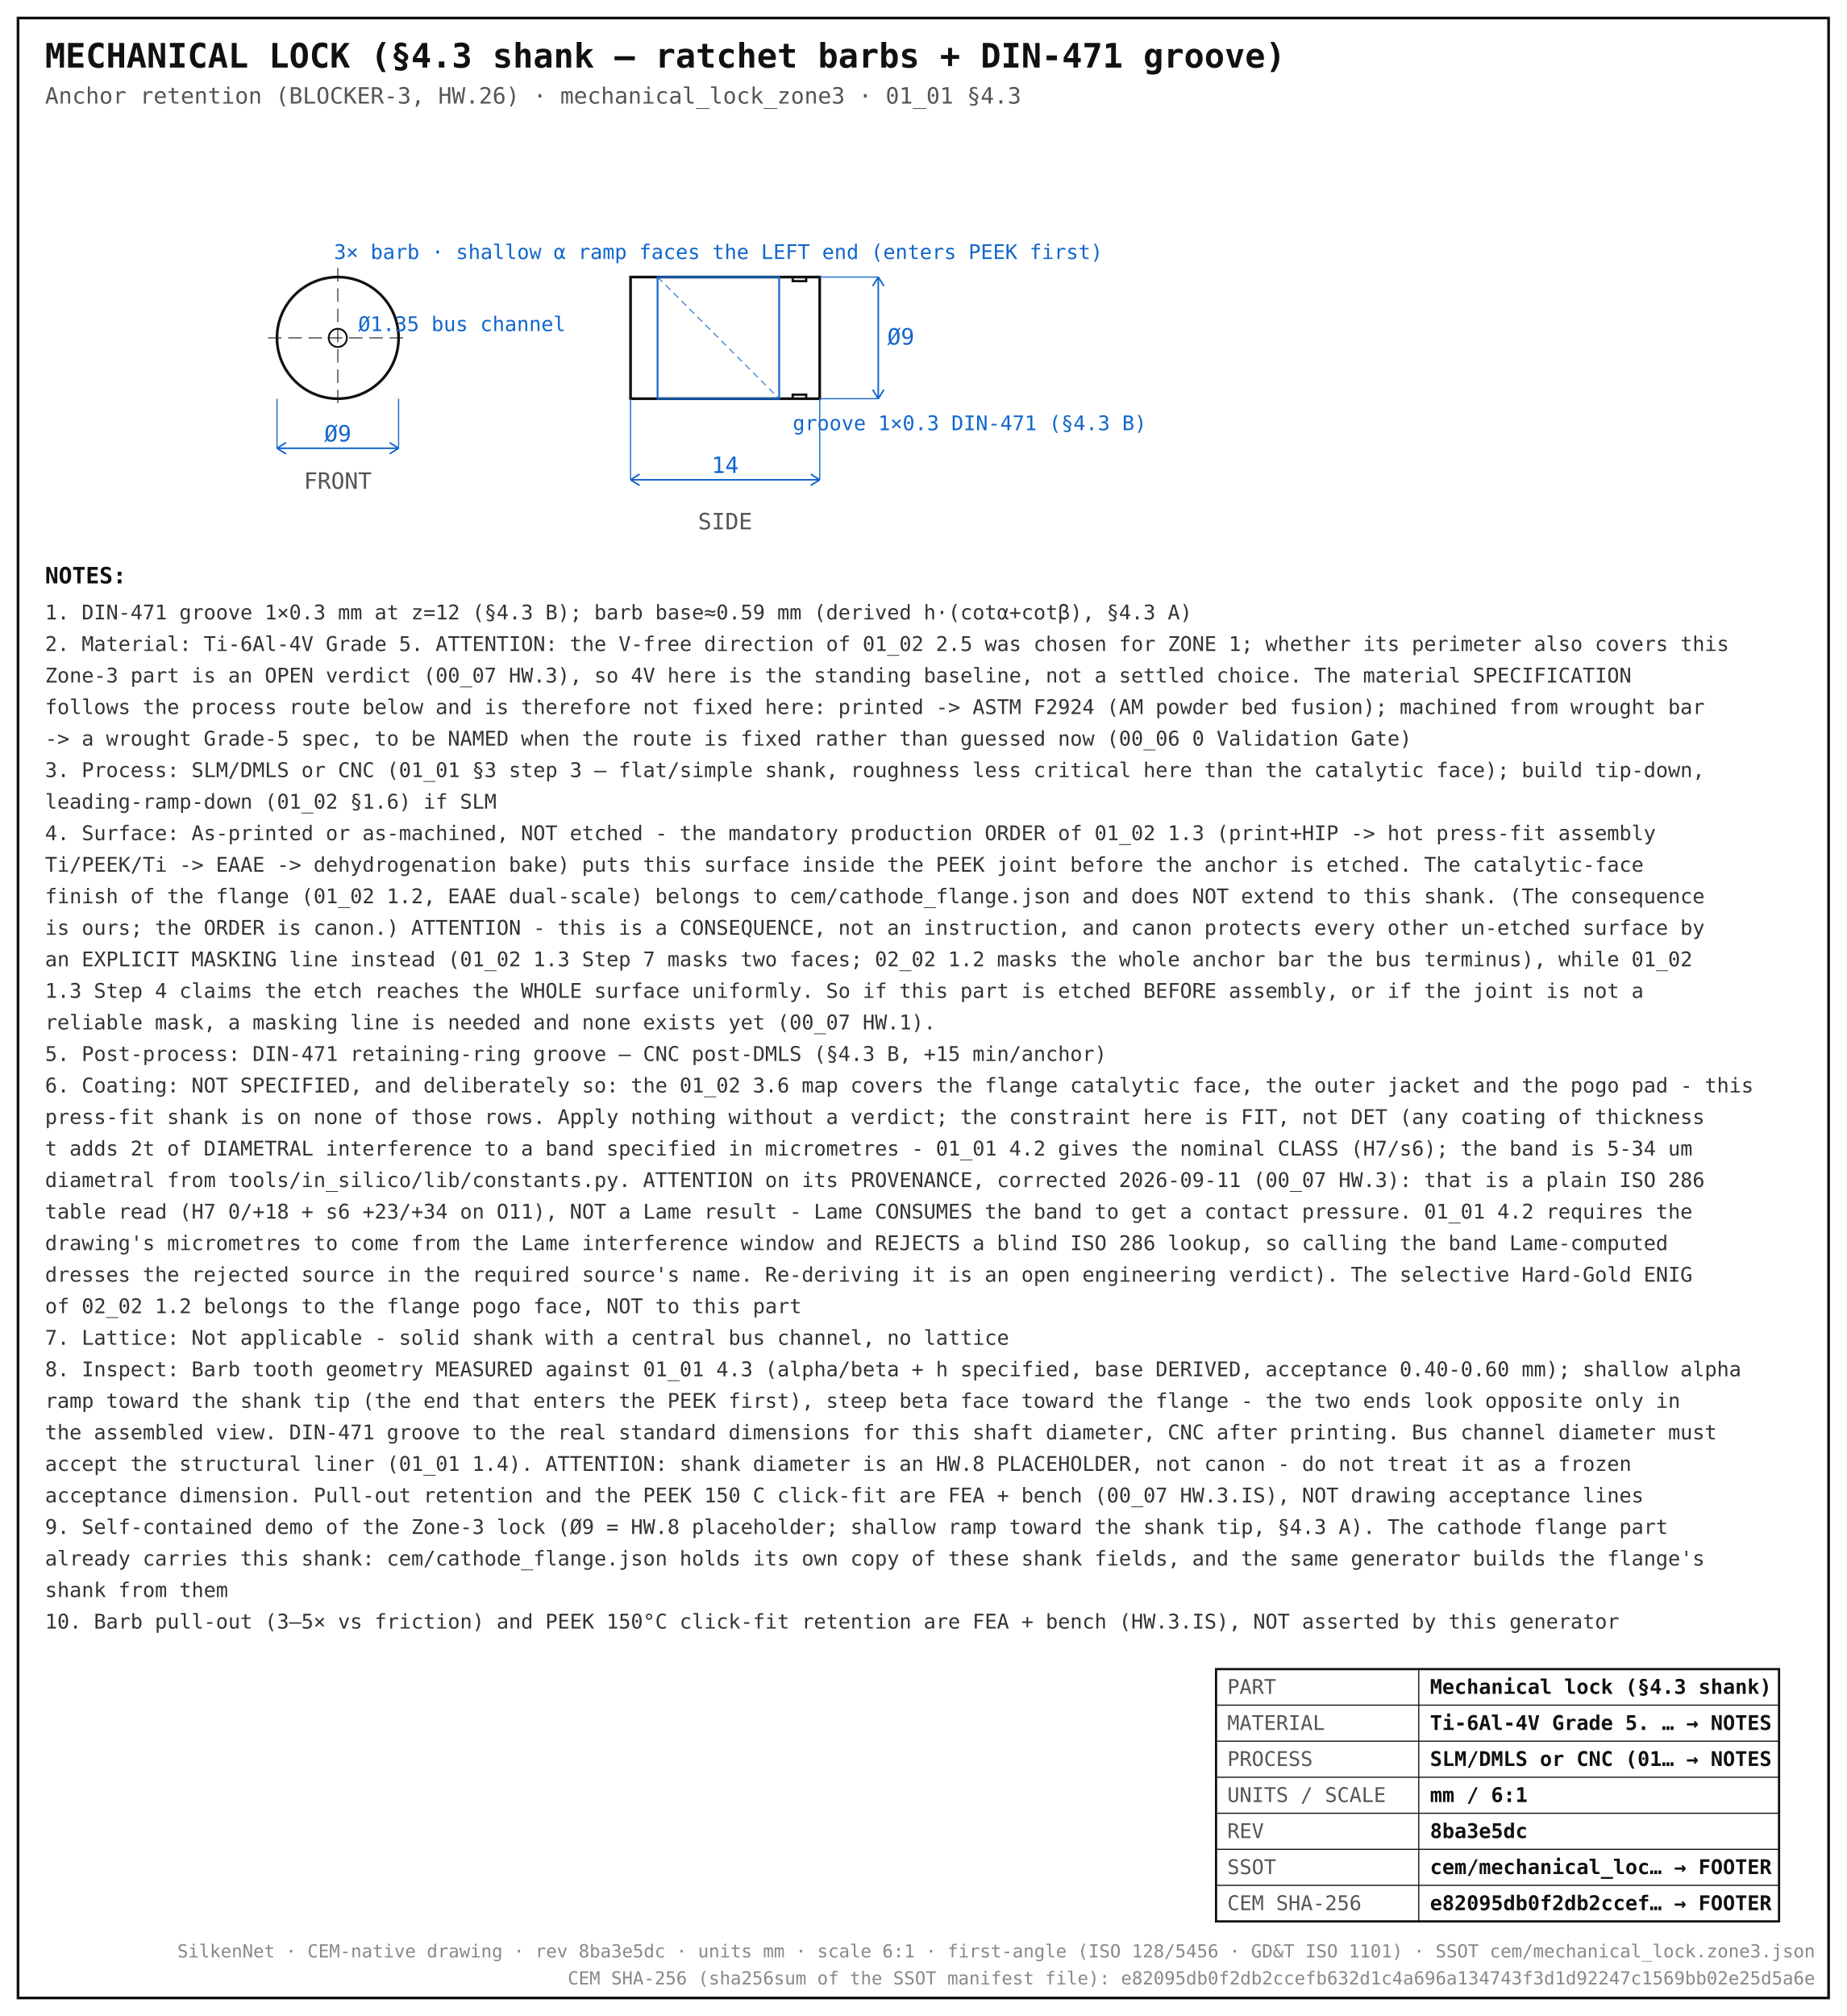
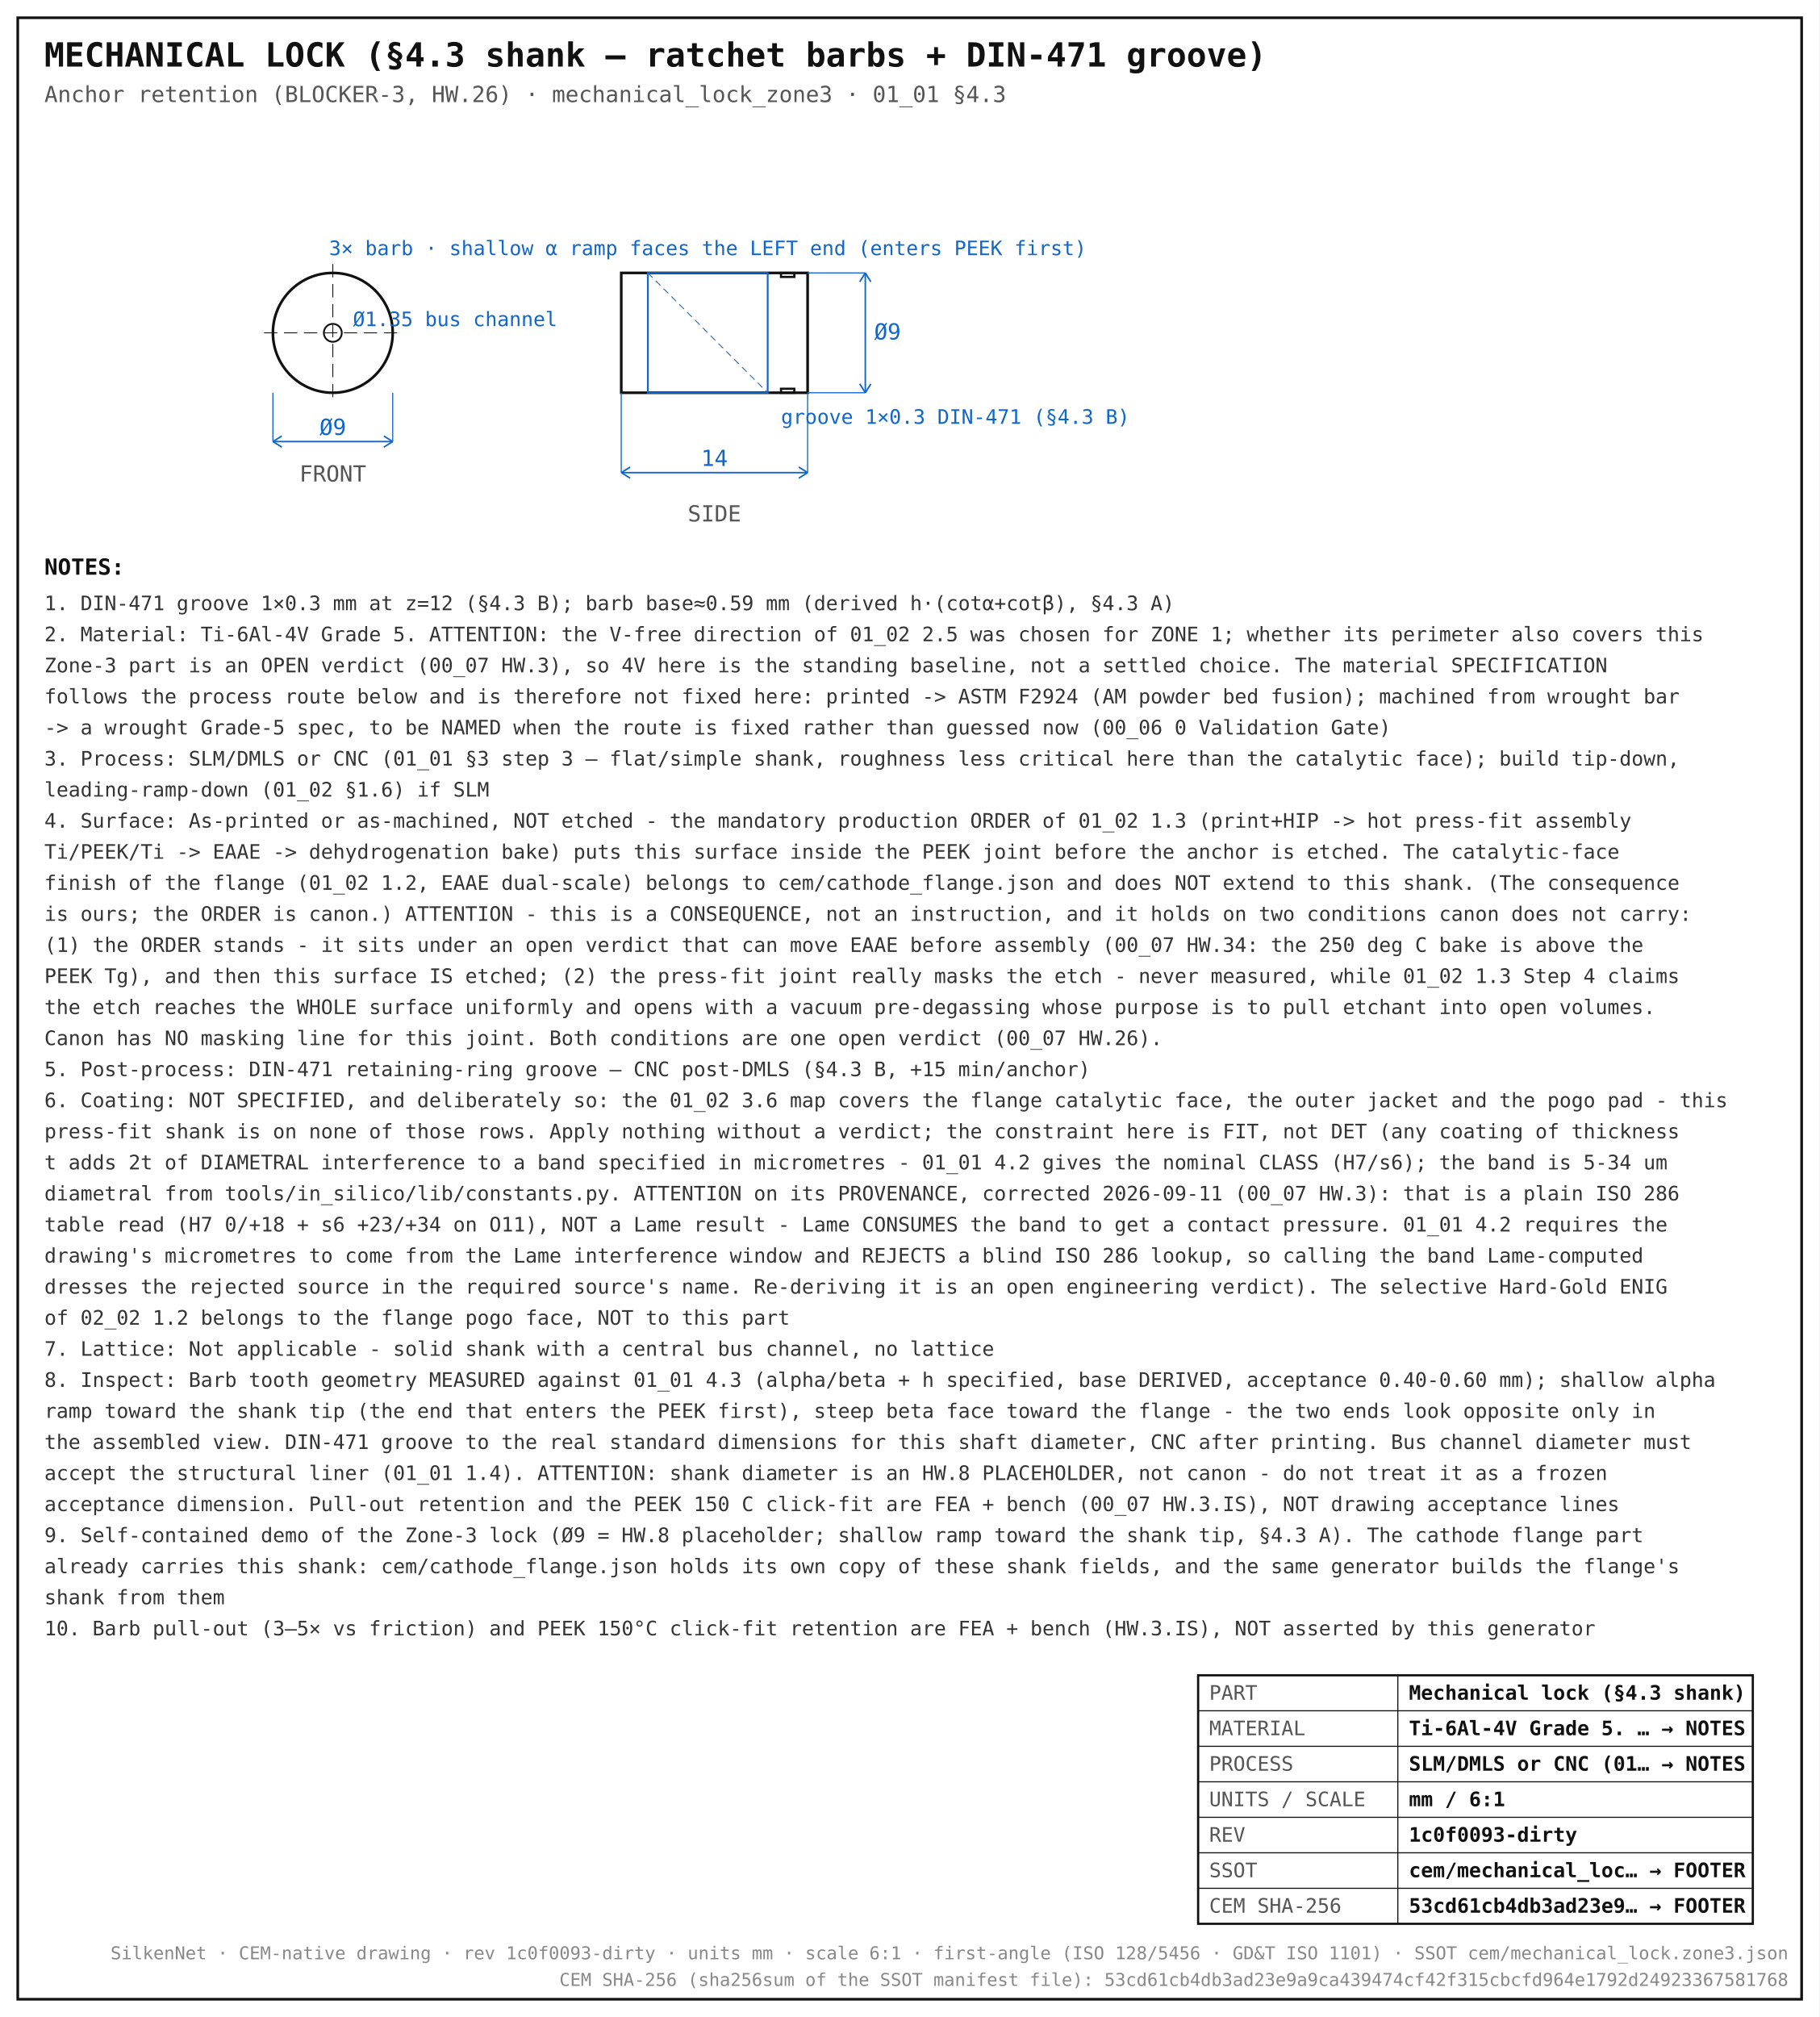
- <svg xmlns="http://www.w3.org/2000/svg" width="820" height="895" viewBox="0 0 820 895">
-   <rect x="0" y="0" width="820" height="895" fill="white" />
-   <rect x="8" y="8" width="804" height="879" fill="none" stroke="#111" stroke-width="1.2" />
+ <svg xmlns="http://www.w3.org/2000/svg" width="820" height="909" viewBox="0 0 820 909">
+   <rect x="0" y="0" width="820" height="909" fill="white" />
+   <rect x="8" y="8" width="804" height="893" fill="none" stroke="#111" stroke-width="1.2" />
  <text x="20" y="30" font-family="monospace" font-size="15" text-anchor="start" fill="#111" font-weight="bold">MECHANICAL LOCK  (§4.3 shank — ratchet barbs + DIN-471 groove)</text>
  <text x="20" y="46" font-family="monospace" font-size="10" text-anchor="start" fill="#555" font-weight="normal">Anchor retention (BLOCKER-3, HW.26) · mechanical_lock_zone3 · 01_01 §4.3</text>
  <circle cx="150" cy="150" r="27" fill="none" stroke="#111" stroke-width="1.2" />
  <circle cx="150" cy="150" r="4.05" fill="none" stroke="#111" stroke-width="0.8" />
  <line x1="119" y1="150" x2="181" y2="150" stroke="#111" stroke-width="0.4" stroke-dasharray="6 3" />
  <line x1="150" y1="119" x2="150" y2="181" stroke="#111" stroke-width="0.4" stroke-dasharray="6 3" />
  <text x="150" y="217" font-family="monospace" font-size="10" text-anchor="middle" fill="#555" font-weight="normal">FRONT</text>
  <line x1="123" y1="177" x2="123" y2="199" stroke="#1166cc" stroke-width="0.5" />
  <line x1="177" y1="177" x2="177" y2="199" stroke="#1166cc" stroke-width="0.5" />
  <line x1="123" y1="199" x2="177" y2="199" stroke="#1166cc" stroke-width="0.7" />
  <line x1="123" y1="199" x2="127" y2="196.5" stroke="#1166cc" stroke-width="0.7" />
  <line x1="123" y1="199" x2="127" y2="201.5" stroke="#1166cc" stroke-width="0.7" />
  <line x1="177" y1="199" x2="173" y2="196.5" stroke="#1166cc" stroke-width="0.7" />
  <line x1="177" y1="199" x2="173" y2="201.5" stroke="#1166cc" stroke-width="0.7" />
  <text x="150" y="196" font-family="monospace" font-size="10" text-anchor="middle" fill="#1166cc" font-weight="normal">Ø9</text>
  <text x="159.05" y="147" font-family="monospace" font-size="9" text-anchor="start" fill="#1166cc" font-weight="normal">Ø1.35 bus channel</text>
  <rect x="280" y="123" width="84" height="54" fill="none" stroke="#111" stroke-width="1.2" />
  <rect x="292" y="123" width="54" height="54" fill="none" stroke="#1166cc" stroke-width="0.8" />
  <line x1="292" y1="123" x2="346" y2="177" stroke="#1166cc" stroke-width="0.4" stroke-dasharray="3 2" />
  <text x="319" y="115" font-family="monospace" font-size="9" text-anchor="middle" fill="#1166cc" font-weight="normal">3× barb · shallow α ramp faces the LEFT end (enters PEEK first)</text>
  <rect x="352" y="123" width="6" height="1.8" fill="none" stroke="#111" stroke-width="1" />
  <rect x="352" y="175.2" width="6" height="1.8" fill="none" stroke="#111" stroke-width="1" />
  <text x="352" y="191" font-family="monospace" font-size="9" text-anchor="start" fill="#1166cc" font-weight="normal">groove 1×0.3 DIN-471 (§4.3 B)</text>
  <text x="322" y="235" font-family="monospace" font-size="10" text-anchor="middle" fill="#555" font-weight="normal">SIDE</text>
  <line x1="280" y1="177" x2="280" y2="213" stroke="#1166cc" stroke-width="0.5" />
  <line x1="364" y1="177" x2="364" y2="213" stroke="#1166cc" stroke-width="0.5" />
  <line x1="280" y1="213" x2="364" y2="213" stroke="#1166cc" stroke-width="0.7" />
  <line x1="280" y1="213" x2="284" y2="210.5" stroke="#1166cc" stroke-width="0.7" />
  <line x1="280" y1="213" x2="284" y2="215.5" stroke="#1166cc" stroke-width="0.7" />
  <line x1="364" y1="213" x2="360" y2="210.5" stroke="#1166cc" stroke-width="0.7" />
  <line x1="364" y1="213" x2="360" y2="215.5" stroke="#1166cc" stroke-width="0.7" />
  <text x="322" y="210" font-family="monospace" font-size="10" text-anchor="middle" fill="#1166cc" font-weight="normal">14</text>
  <line x1="364" y1="123" x2="390" y2="123" stroke="#1166cc" stroke-width="0.5" />
  <line x1="364" y1="177" x2="390" y2="177" stroke="#1166cc" stroke-width="0.5" />
  <line x1="390" y1="123" x2="390" y2="177" stroke="#1166cc" stroke-width="0.7" />
  <line x1="390" y1="123" x2="387.5" y2="127" stroke="#1166cc" stroke-width="0.7" />
  <line x1="390" y1="123" x2="392.5" y2="127" stroke="#1166cc" stroke-width="0.7" />
  <line x1="390" y1="177" x2="387.5" y2="173" stroke="#1166cc" stroke-width="0.7" />
  <line x1="390" y1="177" x2="392.5" y2="173" stroke="#1166cc" stroke-width="0.7" />
  <text x="394" y="153" font-family="monospace" font-size="10" text-anchor="start" fill="#1166cc" font-weight="normal">Ø9</text>
  <text x="20" y="259" font-family="monospace" font-size="10" text-anchor="start" fill="#111" font-weight="bold">NOTES:</text>
  <text x="20" y="275" font-family="monospace" font-size="9" text-anchor="start" fill="#333" font-weight="normal">1. DIN-471 groove 1×0.3 mm at z=12 (§4.3 B); barb base≈0.59 mm (derived h·(cotα+cotβ), §4.3 A)</text>
  <text x="20" y="289" font-family="monospace" font-size="9" text-anchor="start" fill="#333" font-weight="normal">2. Material: Ti-6Al-4V Grade 5. ATTENTION: the V-free direction of 01_02 2.5 was chosen for ZONE 1; whether its perimeter also covers this</text>
  <text x="20" y="303" font-family="monospace" font-size="9" text-anchor="start" fill="#333" font-weight="normal">   Zone-3 part is an OPEN verdict (00_07 HW.3), so 4V here is the standing baseline, not a settled choice. The material SPECIFICATION</text>
  <text x="20" y="317" font-family="monospace" font-size="9" text-anchor="start" fill="#333" font-weight="normal">   follows the process route below and is therefore not fixed here: printed -&gt; ASTM F2924 (AM powder bed fusion); machined from wrought bar</text>
  <text x="20" y="331" font-family="monospace" font-size="9" text-anchor="start" fill="#333" font-weight="normal">   -&gt; a wrought Grade-5 spec, to be NAMED when the route is fixed rather than guessed now (00_06 0 Validation Gate)</text>
  <text x="20" y="345" font-family="monospace" font-size="9" text-anchor="start" fill="#333" font-weight="normal">3. Process: SLM/DMLS or CNC (01_01 §3 step 3 — flat/simple shank, roughness less critical here than the catalytic face); build tip-down,</text>
  <text x="20" y="359" font-family="monospace" font-size="9" text-anchor="start" fill="#333" font-weight="normal">   leading-ramp-down (01_02 §1.6) if SLM</text>
  <text x="20" y="373" font-family="monospace" font-size="9" text-anchor="start" fill="#333" font-weight="normal">4. Surface: As-printed or as-machined, NOT etched - the mandatory production ORDER of 01_02 1.3 (print+HIP -&gt; hot press-fit assembly</text>
  <text x="20" y="387" font-family="monospace" font-size="9" text-anchor="start" fill="#333" font-weight="normal">   Ti/PEEK/Ti -&gt; EAAE -&gt; dehydrogenation bake) puts this surface inside the PEEK joint before the anchor is etched. The catalytic-face</text>
  <text x="20" y="401" font-family="monospace" font-size="9" text-anchor="start" fill="#333" font-weight="normal">   finish of the flange (01_02 1.2, EAAE dual-scale) belongs to cem/cathode_flange.json and does NOT extend to this shank. (The consequence</text>
-   <text x="20" y="415" font-family="monospace" font-size="9" text-anchor="start" fill="#333" font-weight="normal">   is ours; the ORDER is canon.) ATTENTION - this is a CONSEQUENCE, not an instruction, and canon protects every other un-etched surface by</text>
-   <text x="20" y="429" font-family="monospace" font-size="9" text-anchor="start" fill="#333" font-weight="normal">   an EXPLICIT MASKING line instead (01_02 1.3 Step 7 masks two faces; 02_02 1.2 masks the whole anchor bar the bus terminus), while 01_02</text>
-   <text x="20" y="443" font-family="monospace" font-size="9" text-anchor="start" fill="#333" font-weight="normal">   1.3 Step 4 claims the etch reaches the WHOLE surface uniformly. So if this part is etched BEFORE assembly, or if the joint is not a</text>
-   <text x="20" y="457" font-family="monospace" font-size="9" text-anchor="start" fill="#333" font-weight="normal">   reliable mask, a masking line is needed and none exists yet (00_07 HW.1).</text>
-   <text x="20" y="471" font-family="monospace" font-size="9" text-anchor="start" fill="#333" font-weight="normal">5. Post-process: DIN-471 retaining-ring groove — CNC post-DMLS (§4.3 B, +15 min/anchor)</text>
-   <text x="20" y="485" font-family="monospace" font-size="9" text-anchor="start" fill="#333" font-weight="normal">6. Coating: NOT SPECIFIED, and deliberately so: the 01_02 3.6 map covers the flange catalytic face, the outer jacket and the pogo pad - this</text>
-   <text x="20" y="499" font-family="monospace" font-size="9" text-anchor="start" fill="#333" font-weight="normal">   press-fit shank is on none of those rows. Apply nothing without a verdict; the constraint here is FIT, not DET (any coating of thickness</text>
-   <text x="20" y="513" font-family="monospace" font-size="9" text-anchor="start" fill="#333" font-weight="normal">   t adds 2t of DIAMETRAL interference to a band specified in micrometres - 01_01 4.2 gives the nominal CLASS (H7/s6); the band is 5-34 um</text>
-   <text x="20" y="527" font-family="monospace" font-size="9" text-anchor="start" fill="#333" font-weight="normal">   diametral from tools/in_silico/lib/constants.py. ATTENTION on its PROVENANCE, corrected 2026-09-11 (00_07 HW.3): that is a plain ISO 286</text>
-   <text x="20" y="541" font-family="monospace" font-size="9" text-anchor="start" fill="#333" font-weight="normal">   table read (H7 0/+18 + s6 +23/+34 on O11), NOT a Lame result - Lame CONSUMES the band to get a contact pressure. 01_01 4.2 requires the</text>
-   <text x="20" y="555" font-family="monospace" font-size="9" text-anchor="start" fill="#333" font-weight="normal">   drawing's micrometres to come from the Lame interference window and REJECTS a blind ISO 286 lookup, so calling the band Lame-computed</text>
-   <text x="20" y="569" font-family="monospace" font-size="9" text-anchor="start" fill="#333" font-weight="normal">   dresses the rejected source in the required source's name. Re-deriving it is an open engineering verdict). The selective Hard-Gold ENIG</text>
-   <text x="20" y="583" font-family="monospace" font-size="9" text-anchor="start" fill="#333" font-weight="normal">   of 02_02 1.2 belongs to the flange pogo face, NOT to this part</text>
-   <text x="20" y="597" font-family="monospace" font-size="9" text-anchor="start" fill="#333" font-weight="normal">7. Lattice: Not applicable - solid shank with a central bus channel, no lattice</text>
-   <text x="20" y="611" font-family="monospace" font-size="9" text-anchor="start" fill="#333" font-weight="normal">8. Inspect: Barb tooth geometry MEASURED against 01_01 4.3 (alpha/beta + h specified, base DERIVED, acceptance 0.40-0.60 mm); shallow alpha</text>
-   <text x="20" y="625" font-family="monospace" font-size="9" text-anchor="start" fill="#333" font-weight="normal">   ramp toward the shank tip (the end that enters the PEEK first), steep beta face toward the flange - the two ends look opposite only in</text>
-   <text x="20" y="639" font-family="monospace" font-size="9" text-anchor="start" fill="#333" font-weight="normal">   the assembled view. DIN-471 groove to the real standard dimensions for this shaft diameter, CNC after printing. Bus channel diameter must</text>
-   <text x="20" y="653" font-family="monospace" font-size="9" text-anchor="start" fill="#333" font-weight="normal">   accept the structural liner (01_01 1.4). ATTENTION: shank diameter is an HW.8 PLACEHOLDER, not canon - do not treat it as a frozen</text>
-   <text x="20" y="667" font-family="monospace" font-size="9" text-anchor="start" fill="#333" font-weight="normal">   acceptance dimension. Pull-out retention and the PEEK 150 C click-fit are FEA + bench (00_07 HW.3.IS), NOT drawing acceptance lines</text>
-   <text x="20" y="681" font-family="monospace" font-size="9" text-anchor="start" fill="#333" font-weight="normal">9. Self-contained demo of the Zone-3 lock (Ø9 = HW.8 placeholder; shallow ramp toward the shank tip, §4.3 A). The cathode flange part</text>
-   <text x="20" y="695" font-family="monospace" font-size="9" text-anchor="start" fill="#333" font-weight="normal">   already carries this shank: cem/cathode_flange.json holds its own copy of these shank fields, and the same generator builds the flange's</text>
-   <text x="20" y="709" font-family="monospace" font-size="9" text-anchor="start" fill="#333" font-weight="normal">   shank from them</text>
-   <text x="20" y="723" font-family="monospace" font-size="9" text-anchor="start" fill="#333" font-weight="normal">10. Barb pull-out (3–5× vs friction) and PEEK 150°C click-fit retention are FEA + bench (HW.3.IS), NOT asserted by this generator</text>
-   <rect x="540" y="741" width="250" height="112" fill="none" stroke="#111" stroke-width="1" />
-   <line x1="630" y1="741" x2="630" y2="757" stroke="#111" stroke-width="0.5" />
-   <text x="545" y="752" font-family="monospace" font-size="9" text-anchor="start" fill="#555" font-weight="normal">PART</text>
-   <text x="635" y="752" font-family="monospace" font-size="9" text-anchor="start" fill="#111" font-weight="bold">Mechanical lock (§4.3 shank)</text>
-   <line x1="540" y1="757" x2="790" y2="757" stroke="#111" stroke-width="0.5" />
-   <line x1="630" y1="757" x2="630" y2="773" stroke="#111" stroke-width="0.5" />
-   <text x="545" y="768" font-family="monospace" font-size="9" text-anchor="start" fill="#555" font-weight="normal">MATERIAL</text>
-   <text x="635" y="768" font-family="monospace" font-size="9" text-anchor="start" fill="#111" font-weight="bold">Ti-6Al-4V Grade 5. … → NOTES</text>
-   <line x1="540" y1="773" x2="790" y2="773" stroke="#111" stroke-width="0.5" />
-   <line x1="630" y1="773" x2="630" y2="789" stroke="#111" stroke-width="0.5" />
-   <text x="545" y="784" font-family="monospace" font-size="9" text-anchor="start" fill="#555" font-weight="normal">PROCESS</text>
-   <text x="635" y="784" font-family="monospace" font-size="9" text-anchor="start" fill="#111" font-weight="bold">SLM/DMLS or CNC (01… → NOTES</text>
-   <line x1="540" y1="789" x2="790" y2="789" stroke="#111" stroke-width="0.5" />
-   <line x1="630" y1="789" x2="630" y2="805" stroke="#111" stroke-width="0.5" />
-   <text x="545" y="800" font-family="monospace" font-size="9" text-anchor="start" fill="#555" font-weight="normal">UNITS / SCALE</text>
-   <text x="635" y="800" font-family="monospace" font-size="9" text-anchor="start" fill="#111" font-weight="bold">mm / 6:1</text>
-   <line x1="540" y1="805" x2="790" y2="805" stroke="#111" stroke-width="0.5" />
-   <line x1="630" y1="805" x2="630" y2="821" stroke="#111" stroke-width="0.5" />
-   <text x="545" y="816" font-family="monospace" font-size="9" text-anchor="start" fill="#555" font-weight="normal">REV</text>
-   <text x="635" y="816" font-family="monospace" font-size="9" text-anchor="start" fill="#111" font-weight="bold">8ba3e5dc</text>
-   <line x1="540" y1="821" x2="790" y2="821" stroke="#111" stroke-width="0.5" />
-   <line x1="630" y1="821" x2="630" y2="837" stroke="#111" stroke-width="0.5" />
-   <text x="545" y="832" font-family="monospace" font-size="9" text-anchor="start" fill="#555" font-weight="normal">SSOT</text>
-   <text x="635" y="832" font-family="monospace" font-size="9" text-anchor="start" fill="#111" font-weight="bold">cem/mechanical_loc… → FOOTER</text>
-   <line x1="540" y1="837" x2="790" y2="837" stroke="#111" stroke-width="0.5" />
-   <line x1="630" y1="837" x2="630" y2="853" stroke="#111" stroke-width="0.5" />
-   <text x="545" y="848" font-family="monospace" font-size="9" text-anchor="start" fill="#555" font-weight="normal">CEM SHA-256</text>
-   <text x="635" y="848" font-family="monospace" font-size="9" text-anchor="start" fill="#111" font-weight="bold">e82095db0f2db2ccef… → FOOTER</text>
-   <text x="806" y="869" font-family="monospace" font-size="8" text-anchor="end" fill="#888" font-weight="normal">SilkenNet · CEM-native drawing · rev 8ba3e5dc · units mm · scale 6:1 · first-angle (ISO 128/5456 · GD&amp;T ISO 1101) · SSOT cem/mechanical_lock.zone3.json</text>
-   <text x="806" y="881" font-family="monospace" font-size="8" text-anchor="end" fill="#888" font-weight="normal">CEM SHA-256 (sha256sum of the SSOT manifest file): e82095db0f2db2ccefb632d1c4a696a134743f3d1d92247c1569bb02e25d5a6e</text>
+   <text x="20" y="415" font-family="monospace" font-size="9" text-anchor="start" fill="#333" font-weight="normal">   is ours; the ORDER is canon.) ATTENTION - this is a CONSEQUENCE, not an instruction, and it holds on two conditions canon does not carry:</text>
+   <text x="20" y="429" font-family="monospace" font-size="9" text-anchor="start" fill="#333" font-weight="normal">   (1) the ORDER stands - it sits under an open verdict that can move EAAE before assembly (00_07 HW.34: the 250 deg C bake is above the</text>
+   <text x="20" y="443" font-family="monospace" font-size="9" text-anchor="start" fill="#333" font-weight="normal">   PEEK Tg), and then this surface IS etched; (2) the press-fit joint really masks the etch - never measured, while 01_02 1.3 Step 4 claims</text>
+   <text x="20" y="457" font-family="monospace" font-size="9" text-anchor="start" fill="#333" font-weight="normal">   the etch reaches the WHOLE surface uniformly and opens with a vacuum pre-degassing whose purpose is to pull etchant into open volumes.</text>
+   <text x="20" y="471" font-family="monospace" font-size="9" text-anchor="start" fill="#333" font-weight="normal">   Canon has NO masking line for this joint. Both conditions are one open verdict (00_07 HW.26).</text>
+   <text x="20" y="485" font-family="monospace" font-size="9" text-anchor="start" fill="#333" font-weight="normal">5. Post-process: DIN-471 retaining-ring groove — CNC post-DMLS (§4.3 B, +15 min/anchor)</text>
+   <text x="20" y="499" font-family="monospace" font-size="9" text-anchor="start" fill="#333" font-weight="normal">6. Coating: NOT SPECIFIED, and deliberately so: the 01_02 3.6 map covers the flange catalytic face, the outer jacket and the pogo pad - this</text>
+   <text x="20" y="513" font-family="monospace" font-size="9" text-anchor="start" fill="#333" font-weight="normal">   press-fit shank is on none of those rows. Apply nothing without a verdict; the constraint here is FIT, not DET (any coating of thickness</text>
+   <text x="20" y="527" font-family="monospace" font-size="9" text-anchor="start" fill="#333" font-weight="normal">   t adds 2t of DIAMETRAL interference to a band specified in micrometres - 01_01 4.2 gives the nominal CLASS (H7/s6); the band is 5-34 um</text>
+   <text x="20" y="541" font-family="monospace" font-size="9" text-anchor="start" fill="#333" font-weight="normal">   diametral from tools/in_silico/lib/constants.py. ATTENTION on its PROVENANCE, corrected 2026-09-11 (00_07 HW.3): that is a plain ISO 286</text>
+   <text x="20" y="555" font-family="monospace" font-size="9" text-anchor="start" fill="#333" font-weight="normal">   table read (H7 0/+18 + s6 +23/+34 on O11), NOT a Lame result - Lame CONSUMES the band to get a contact pressure. 01_01 4.2 requires the</text>
+   <text x="20" y="569" font-family="monospace" font-size="9" text-anchor="start" fill="#333" font-weight="normal">   drawing's micrometres to come from the Lame interference window and REJECTS a blind ISO 286 lookup, so calling the band Lame-computed</text>
+   <text x="20" y="583" font-family="monospace" font-size="9" text-anchor="start" fill="#333" font-weight="normal">   dresses the rejected source in the required source's name. Re-deriving it is an open engineering verdict). The selective Hard-Gold ENIG</text>
+   <text x="20" y="597" font-family="monospace" font-size="9" text-anchor="start" fill="#333" font-weight="normal">   of 02_02 1.2 belongs to the flange pogo face, NOT to this part</text>
+   <text x="20" y="611" font-family="monospace" font-size="9" text-anchor="start" fill="#333" font-weight="normal">7. Lattice: Not applicable - solid shank with a central bus channel, no lattice</text>
+   <text x="20" y="625" font-family="monospace" font-size="9" text-anchor="start" fill="#333" font-weight="normal">8. Inspect: Barb tooth geometry MEASURED against 01_01 4.3 (alpha/beta + h specified, base DERIVED, acceptance 0.40-0.60 mm); shallow alpha</text>
+   <text x="20" y="639" font-family="monospace" font-size="9" text-anchor="start" fill="#333" font-weight="normal">   ramp toward the shank tip (the end that enters the PEEK first), steep beta face toward the flange - the two ends look opposite only in</text>
+   <text x="20" y="653" font-family="monospace" font-size="9" text-anchor="start" fill="#333" font-weight="normal">   the assembled view. DIN-471 groove to the real standard dimensions for this shaft diameter, CNC after printing. Bus channel diameter must</text>
+   <text x="20" y="667" font-family="monospace" font-size="9" text-anchor="start" fill="#333" font-weight="normal">   accept the structural liner (01_01 1.4). ATTENTION: shank diameter is an HW.8 PLACEHOLDER, not canon - do not treat it as a frozen</text>
+   <text x="20" y="681" font-family="monospace" font-size="9" text-anchor="start" fill="#333" font-weight="normal">   acceptance dimension. Pull-out retention and the PEEK 150 C click-fit are FEA + bench (00_07 HW.3.IS), NOT drawing acceptance lines</text>
+   <text x="20" y="695" font-family="monospace" font-size="9" text-anchor="start" fill="#333" font-weight="normal">9. Self-contained demo of the Zone-3 lock (Ø9 = HW.8 placeholder; shallow ramp toward the shank tip, §4.3 A). The cathode flange part</text>
+   <text x="20" y="709" font-family="monospace" font-size="9" text-anchor="start" fill="#333" font-weight="normal">   already carries this shank: cem/cathode_flange.json holds its own copy of these shank fields, and the same generator builds the flange's</text>
+   <text x="20" y="723" font-family="monospace" font-size="9" text-anchor="start" fill="#333" font-weight="normal">   shank from them</text>
+   <text x="20" y="737" font-family="monospace" font-size="9" text-anchor="start" fill="#333" font-weight="normal">10. Barb pull-out (3–5× vs friction) and PEEK 150°C click-fit retention are FEA + bench (HW.3.IS), NOT asserted by this generator</text>
+   <rect x="540" y="755" width="250" height="112" fill="none" stroke="#111" stroke-width="1" />
+   <line x1="630" y1="755" x2="630" y2="771" stroke="#111" stroke-width="0.5" />
+   <text x="545" y="766" font-family="monospace" font-size="9" text-anchor="start" fill="#555" font-weight="normal">PART</text>
+   <text x="635" y="766" font-family="monospace" font-size="9" text-anchor="start" fill="#111" font-weight="bold">Mechanical lock (§4.3 shank)</text>
+   <line x1="540" y1="771" x2="790" y2="771" stroke="#111" stroke-width="0.5" />
+   <line x1="630" y1="771" x2="630" y2="787" stroke="#111" stroke-width="0.5" />
+   <text x="545" y="782" font-family="monospace" font-size="9" text-anchor="start" fill="#555" font-weight="normal">MATERIAL</text>
+   <text x="635" y="782" font-family="monospace" font-size="9" text-anchor="start" fill="#111" font-weight="bold">Ti-6Al-4V Grade 5. … → NOTES</text>
+   <line x1="540" y1="787" x2="790" y2="787" stroke="#111" stroke-width="0.5" />
+   <line x1="630" y1="787" x2="630" y2="803" stroke="#111" stroke-width="0.5" />
+   <text x="545" y="798" font-family="monospace" font-size="9" text-anchor="start" fill="#555" font-weight="normal">PROCESS</text>
+   <text x="635" y="798" font-family="monospace" font-size="9" text-anchor="start" fill="#111" font-weight="bold">SLM/DMLS or CNC (01… → NOTES</text>
+   <line x1="540" y1="803" x2="790" y2="803" stroke="#111" stroke-width="0.5" />
+   <line x1="630" y1="803" x2="630" y2="819" stroke="#111" stroke-width="0.5" />
+   <text x="545" y="814" font-family="monospace" font-size="9" text-anchor="start" fill="#555" font-weight="normal">UNITS / SCALE</text>
+   <text x="635" y="814" font-family="monospace" font-size="9" text-anchor="start" fill="#111" font-weight="bold">mm / 6:1</text>
+   <line x1="540" y1="819" x2="790" y2="819" stroke="#111" stroke-width="0.5" />
+   <line x1="630" y1="819" x2="630" y2="835" stroke="#111" stroke-width="0.5" />
+   <text x="545" y="830" font-family="monospace" font-size="9" text-anchor="start" fill="#555" font-weight="normal">REV</text>
+   <text x="635" y="830" font-family="monospace" font-size="9" text-anchor="start" fill="#111" font-weight="bold">1c0f0093-dirty</text>
+   <line x1="540" y1="835" x2="790" y2="835" stroke="#111" stroke-width="0.5" />
+   <line x1="630" y1="835" x2="630" y2="851" stroke="#111" stroke-width="0.5" />
+   <text x="545" y="846" font-family="monospace" font-size="9" text-anchor="start" fill="#555" font-weight="normal">SSOT</text>
+   <text x="635" y="846" font-family="monospace" font-size="9" text-anchor="start" fill="#111" font-weight="bold">cem/mechanical_loc… → FOOTER</text>
+   <line x1="540" y1="851" x2="790" y2="851" stroke="#111" stroke-width="0.5" />
+   <line x1="630" y1="851" x2="630" y2="867" stroke="#111" stroke-width="0.5" />
+   <text x="545" y="862" font-family="monospace" font-size="9" text-anchor="start" fill="#555" font-weight="normal">CEM SHA-256</text>
+   <text x="635" y="862" font-family="monospace" font-size="9" text-anchor="start" fill="#111" font-weight="bold">53cd61cb4db3ad23e9… → FOOTER</text>
+   <text x="806" y="883" font-family="monospace" font-size="8" text-anchor="end" fill="#888" font-weight="normal">SilkenNet · CEM-native drawing · rev 1c0f0093-dirty · units mm · scale 6:1 · first-angle (ISO 128/5456 · GD&amp;T ISO 1101) · SSOT cem/mechanical_lock.zone3.json</text>
+   <text x="806" y="895" font-family="monospace" font-size="8" text-anchor="end" fill="#888" font-weight="normal">CEM SHA-256 (sha256sum of the SSOT manifest file): 53cd61cb4db3ad23e9a9ca439474cf42f315cbcfd964e1792d24923367581768</text>
</svg>
